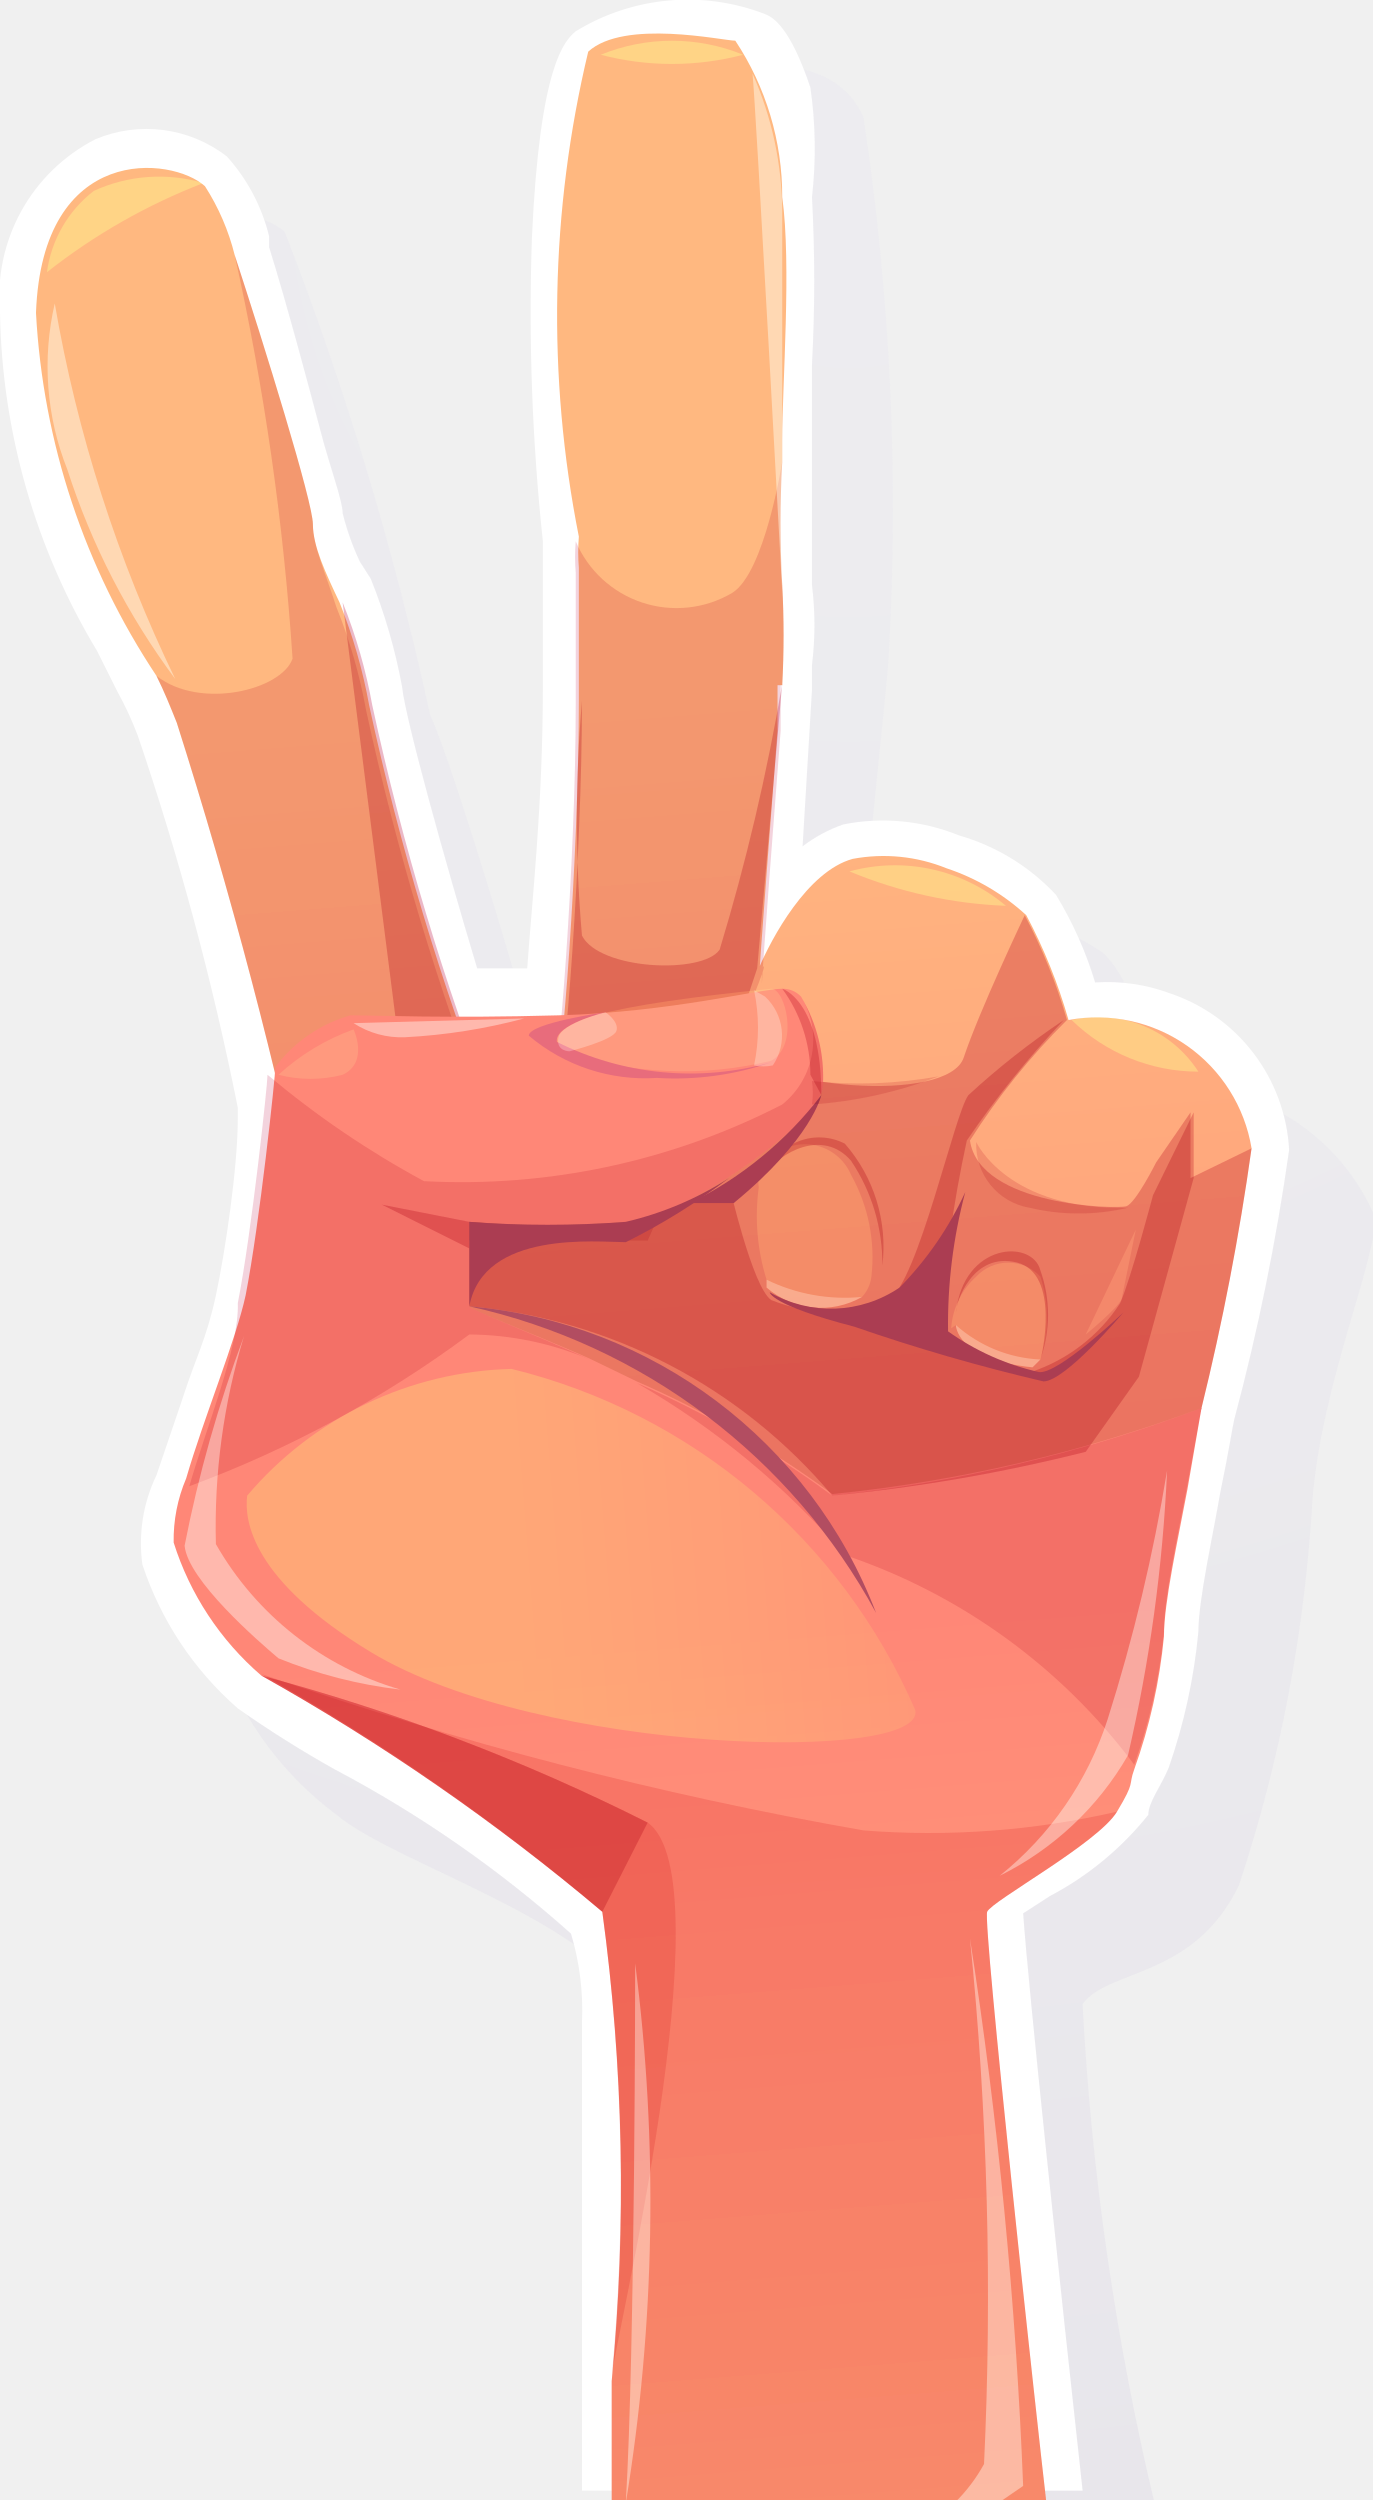
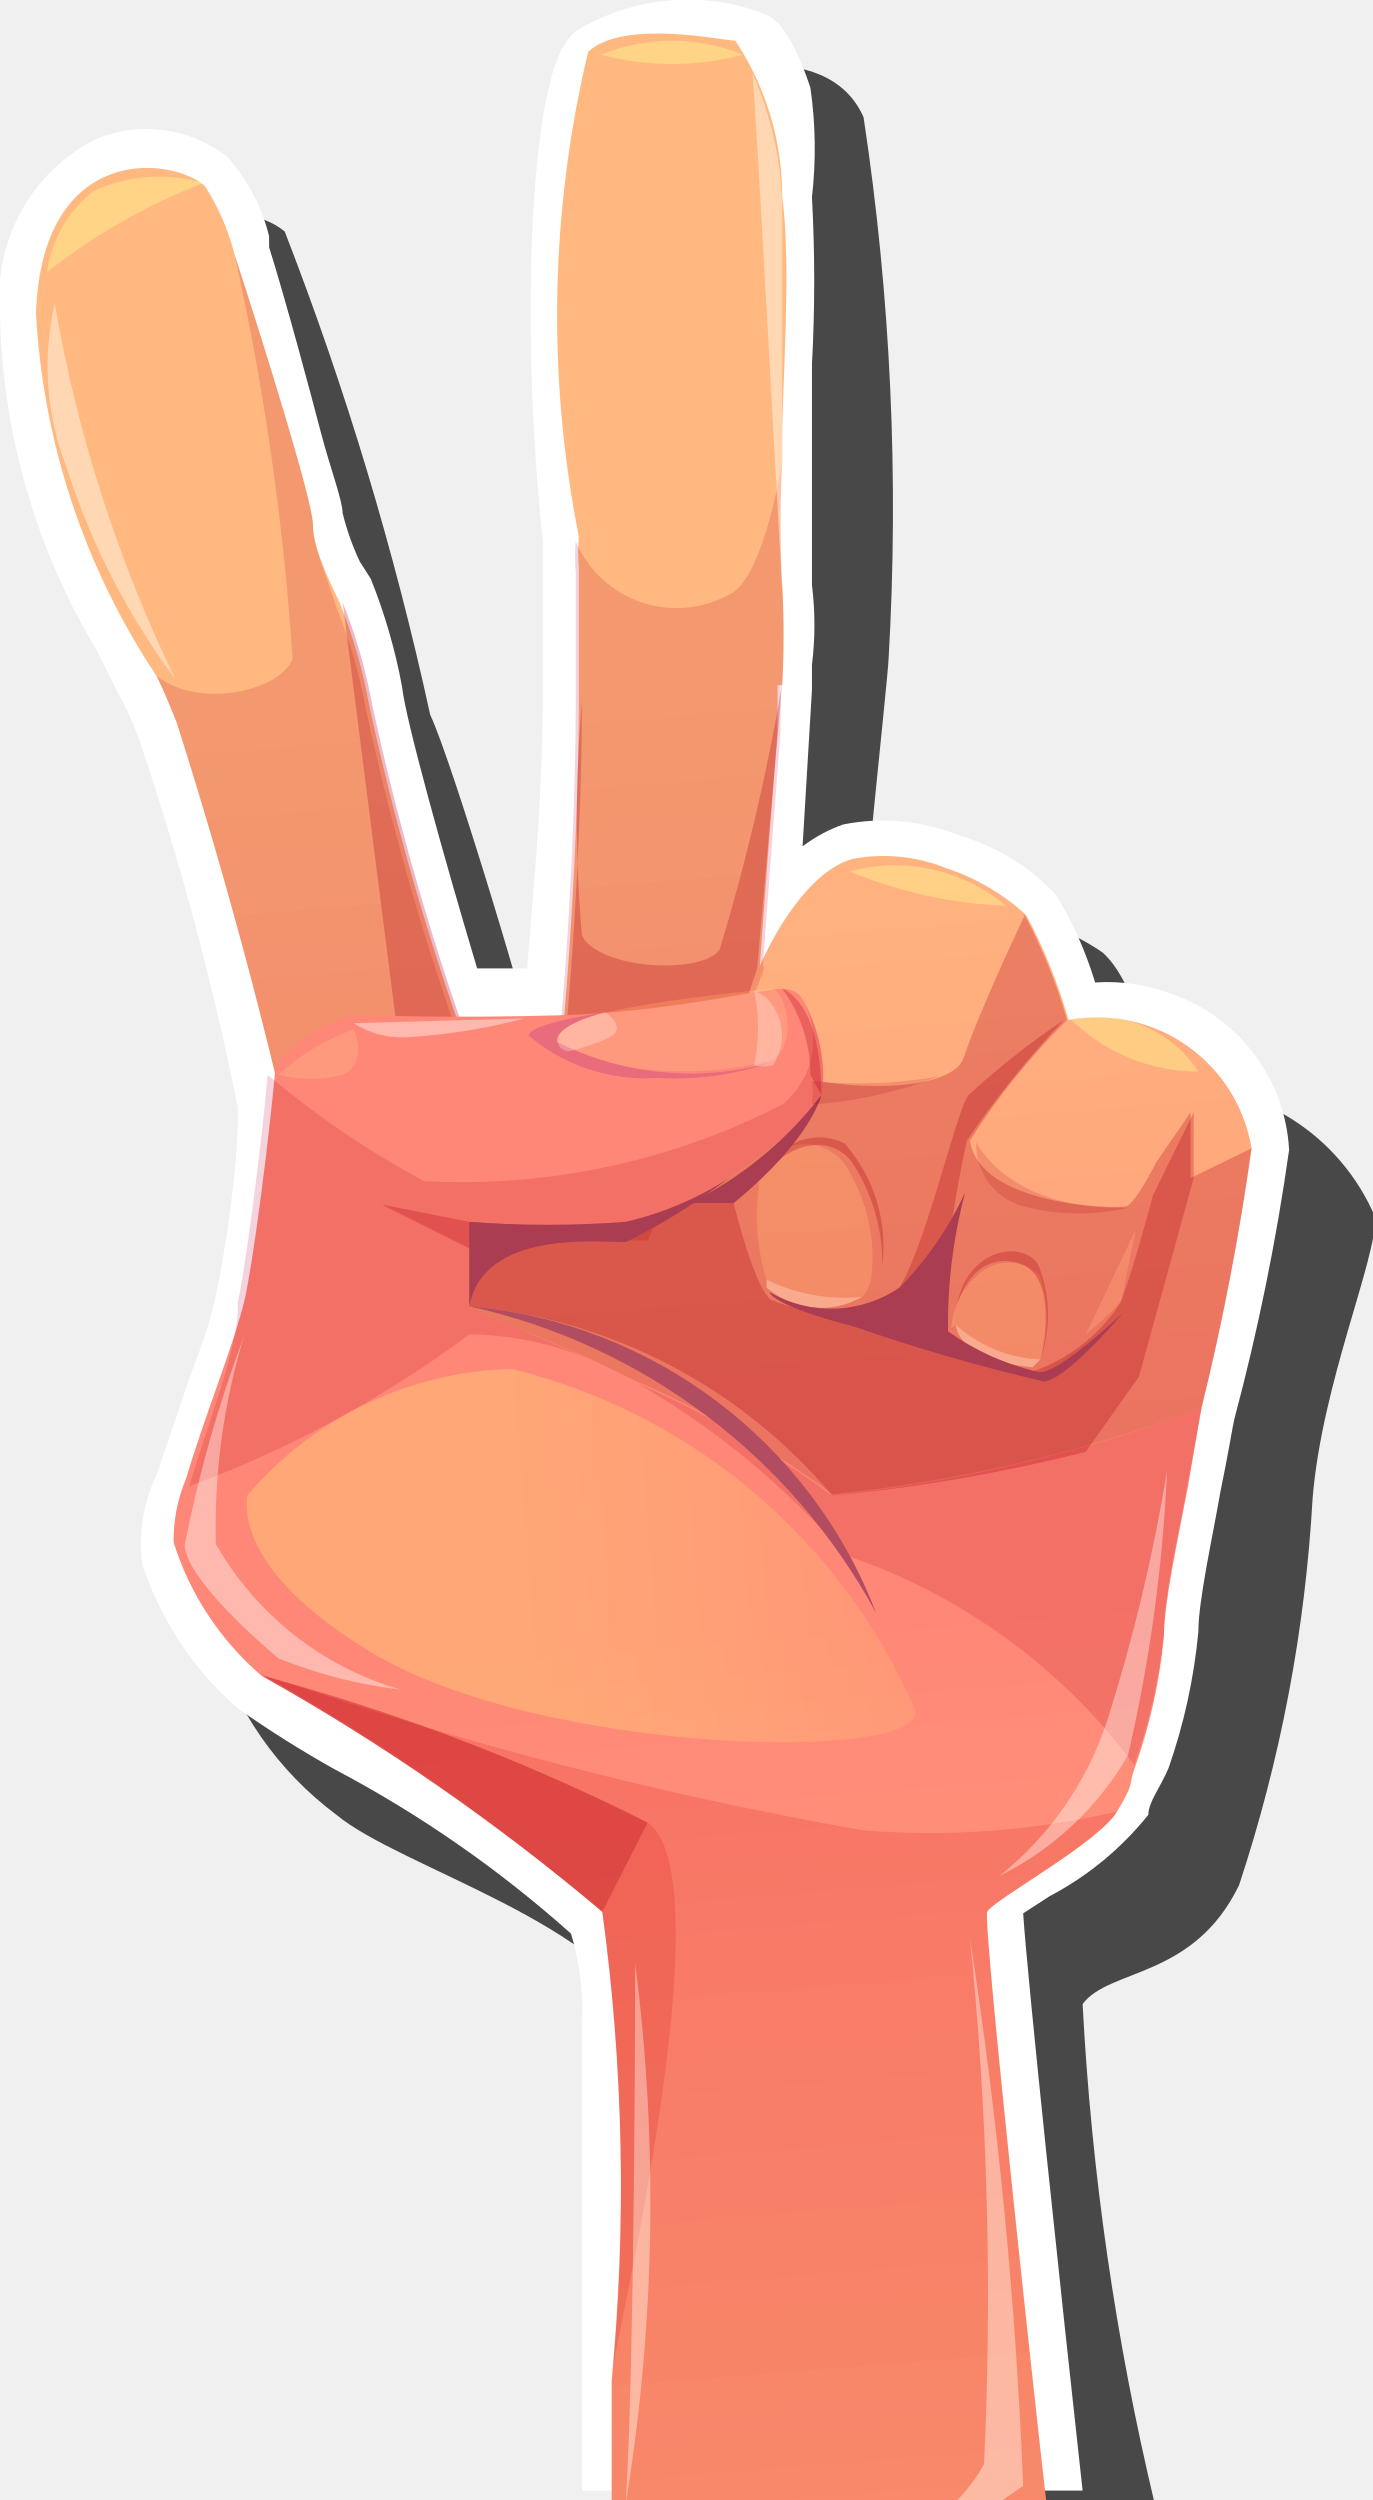
<svg xmlns="http://www.w3.org/2000/svg" viewBox="0 0 8.77 15.98">
  <defs>
-     <style>.cls-1{isolation:isolate;}.cls-2{opacity:0.3;fill:url(#radial-gradient);}.cls-12,.cls-16,.cls-2,.cls-5,.cls-6{mix-blend-mode:multiply;}.cls-3{fill:#fff;}.cls-4{fill:url(#Áåçûìÿííûé_ãðàäèåíò_152);}.cls-16,.cls-5,.cls-6{fill:#d87290;}.cls-5{opacity:0.5;}.cls-6{opacity:0.31;}.cls-7{fill:url(#Áåçûìÿííûé_ãðàäèåíò_151);}.cls-8{fill:#f5af8f;}.cls-10,.cls-15,.cls-17,.cls-18,.cls-8{opacity:0.97;mix-blend-mode:soft-light;}.cls-9{fill:#e86c7c;}.cls-10{fill:#f5d3d2;}.cls-11{fill:#ab3d52;}.cls-12{fill:#f3bac0;opacity:0.6;}.cls-13{mix-blend-mode:screen;fill:url(#Áåçûìÿííûé_ãðàäèåíò_59);}.cls-14{fill:#b24d61;}.cls-15{fill:#f5ee8f;}.cls-16{opacity:0.3;}.cls-17{fill:#f5a995;}.cls-18{fill:#f5ffff;}</style>
+     <style>.cls-1{isolation:isolate;}.cls-2{opacity:0.7;fill:#000;}.cls-12,.cls-16,.cls-2,.cls-5,.cls-6{mix-blend-mode:multiply;}.cls-3{fill:#fff;}.cls-4{fill:url(#Áåçûìÿííûé_ãðàäèåíò_152);}.cls-16,.cls-5,.cls-6{fill:#d87290;}.cls-5{opacity:0.5;}.cls-6{opacity:0.31;}.cls-7{fill:url(#Áåçûìÿííûé_ãðàäèåíò_151);}.cls-8{fill:#f5af8f;}.cls-10,.cls-15,.cls-17,.cls-18,.cls-8{opacity:0.97;mix-blend-mode:soft-light;}.cls-9{fill:#e86c7c;}.cls-10{fill:#f5d3d2;}.cls-11{fill:#ab3d52;}.cls-12{fill:#f3bac0;opacity:0.6;}.cls-13{mix-blend-mode:screen;fill:url(#Áåçûìÿííûé_ãðàäèåíò_59);}.cls-14{fill:#b24d61;}.cls-15{fill:#f5ee8f;}.cls-16{opacity:0.3;}.cls-17{fill:#f5a995;}.cls-18{fill:#f5ffff;}</style>
    <radialGradient id="radial-gradient" cx="4294.61" cy="-741.99" r="39.78" gradientTransform="translate(4300.03 -740.83) rotate(180)" gradientUnits="userSpaceOnUse">
      <stop offset="0.01" stop-color="#e7e5f0" />
      <stop offset="0.17" stop-color="#e3e0ec" />
      <stop offset="0.37" stop-color="#d7d1e2" />
      <stop offset="0.59" stop-color="#c3b8d0" />
      <stop offset="0.82" stop-color="#a896b7" />
      <stop offset="1" stop-color="#8e75a0" />
    </radialGradient>
    <linearGradient id="Áåçûìÿííûé_ãðàäèåíò_152" x1="343.23" y1="937.73" x2="343.23" y2="927.32" gradientTransform="matrix(-1, 0.08, 0.08, 1, 274.76, -950.63)" gradientUnits="userSpaceOnUse">
      <stop offset="0" stop-color="#ff8777" />
      <stop offset="0.98" stop-color="#ffb880" />
    </linearGradient>
    <linearGradient id="Áåçûìÿííûé_ãðàäèåíò_151" x1="343.32" y1="943.56" x2="343.32" y2="933.45" gradientTransform="matrix(-1, 0.08, 0.08, 1, 274.76, -950.63)" gradientUnits="userSpaceOnUse">
      <stop offset="0.02" stop-color="#ffb880" />
      <stop offset="1" stop-color="#ff8777" />
    </linearGradient>
    <linearGradient id="Áåçûìÿííûé_ãðàäèåíò_59" x1="341.98" y1="936.99" x2="346.15" y2="936.99" gradientTransform="matrix(-1, 0.08, 0.08, 1, 274.76, -950.63)" gradientUnits="userSpaceOnUse">
      <stop offset="0" />
      <stop offset="0.04" stop-color="#0c0300" />
      <stop offset="0.4" stop-color="#6b1f00" />
      <stop offset="0.69" stop-color="#b03300" />
      <stop offset="0.89" stop-color="#db3f00" />
      <stop offset="1" stop-color="#ec4400" />
    </linearGradient>
  </defs>
  <g class="cls-1">
    <g id="Layer_2" data-name="Layer 2">
      <g id="Layer_1-2" data-name="Layer 1">
        <path class="cls-2" d="M1.37,10.48a2.16,2.16,0,0,0,.78,1.12c.41.34,1.75.7,2,1.36A14.65,14.65,0,0,1,4,16H7.38a17.77,17.77,0,0,1-.46-3.19c.17-.23.71-.16,1-.76a9.58,9.58,0,0,0,.47-2.47c.06-.74.41-1.53.4-1.8a1.38,1.38,0,0,0-1.3-.84c-.14,0-.18-.61-.44-.85a1.49,1.49,0,0,0-1.16-.23c-.22.08-.34.22-.37.18s.15-1.64.16-1.83A16.69,16.69,0,0,0,5.52.75C5.29.22,4.4.41,4.06.72s-.14,3-.09,3.6a12.41,12.41,0,0,1-.11,2.54.28.28,0,0,1-.42-.05c0-.12-.55-1.95-.69-2.24a20.74,20.74,0,0,0-.93-3.09c-.3-.25-1-.1-1.28.84s1.19,4,1.4,5S1.36,10.21,1.37,10.48Z" />
        <path class="cls-3" d="M.75,4.42a2.16,2.16,0,0,1,.13.28,18.83,18.83,0,0,1,.64,2.38v.07c0,.31-.08.85-.14,1.13s-.13.4-.21.65L1,9.43A1,1,0,0,0,.91,10a2.09,2.09,0,0,0,.61.92h0a7.11,7.11,0,0,0,.62.39,7.57,7.57,0,0,1,1.51,1.05,1.71,1.71,0,0,1,.07.57v0q0,.38,0,.93h0c0,.38,0,.81,0,1.28v0c0,.31,0,.59,0,.78H6.92c-.14-1.27-.35-3.24-.38-3.69l.17-.11a2,2,0,0,0,.63-.52c0-.08.08-.18.13-.3v0a3.69,3.69,0,0,0,.19-.87c0-.2.09-.6.14-.89v0c.05-.24.08-.43.09-.47a14.52,14.52,0,0,0,.35-1.72,1.12,1.12,0,0,0-.76-1A1.15,1.15,0,0,0,7,6.28a2.42,2.42,0,0,0-.25-.56,1.36,1.36,0,0,0-.62-.38,1.29,1.29,0,0,0-.74-.07.94.94,0,0,0-.26.14l.06-1v0h0l0-.16a2.06,2.06,0,0,0,0-.51c0-.05,0-.28,0-.44s0-.21,0-.31V2.83h0c0-.13,0-.31,0-.5a9.89,9.89,0,0,0,0-1.07A2.72,2.72,0,0,0,5.18.56C5.05.17,4.94.11,4.89.09A1.37,1.37,0,0,0,3.68.2c-.07.06-.23.21-.28,1.32a13.82,13.82,0,0,0,.07,1.94c0,.06,0,.12,0,.18s0,.31,0,.63v0h0v.12h0c0,.76-.07,1.37-.1,1.8H3.05c-.21-.7-.46-1.6-.48-1.8a3.59,3.59,0,0,0-.2-.69v0L2.3,3.59a1.67,1.67,0,0,1-.11-.31c0-.08-.08-.29-.14-.52s-.22-.83-.33-1.18V1.51l0,0A1.18,1.18,0,0,0,1.45,1,.84.84,0,0,0,.61.89,1.13,1.13,0,0,0,0,2,4.33,4.33,0,0,0,.62,4.16Z" />
        <path class="cls-4" d="M1,4.32c.05.1.09.2.13.3A33.57,33.57,0,0,1,2,7.93l.12.55a9,9,0,0,0,1.25,2.21c.28.18,1.86-.35,3-.87C7.07,9.5,7.64,9.18,7.68,9A16.48,16.48,0,0,0,8,7.34a1,1,0,0,0-1.17-.82h0a3.45,3.45,0,0,0-.27-.67,1.41,1.41,0,0,0-.51-.3,1.07,1.07,0,0,0-.6-.06c-.29.08-.52.51-.6.7l0,.1c0-.06.09-1.24.12-1.62l0-.29H5A5.92,5.92,0,0,0,5,3.74a7.32,7.32,0,0,1,0-.79V2.81c0-.35.06-1.12,0-1.55a1.8,1.8,0,0,0-.3-1c-.08,0-.71-.14-.94.07A7.25,7.25,0,0,0,3.7,3.43a1.23,1.23,0,0,0,0,.2s0,.27,0,.65v.2c0,1-.11,2.42-.16,2.52s-.28.25-.39.14a17.58,17.58,0,0,1-.79-2.63,3.37,3.37,0,0,0-.19-.66h0C2.08,3.66,2,3.49,2,3.35S1.69,2.21,1.5,1.63h0a1.47,1.47,0,0,0-.19-.44C1.1,1,.27.91.23,2A4.64,4.64,0,0,0,1,4.32Z" />
        <path class="cls-5" d="M2.53,6.52,2.6,8.79l3,1.09.79-.06C7.07,9.5,7.64,9.18,7.68,9A16.48,16.48,0,0,0,8,7.34l-.39.19,0-.42-.22.32s-.13.26-.19.28-.94,0-1-.42a4.42,4.42,0,0,1,.62-.77h0a3.45,3.45,0,0,0-.27-.67s-.29.61-.39.91-1.3.2-1.48-.09l.16-.48L5,4.37H5A13.74,13.74,0,0,1,4.6,6.07c-.11.16-.77.13-.88-.09a8.58,8.58,0,0,1,0-1.5c0,1-.11,2.42-.16,2.52s-.28.25-.39.14a17.58,17.58,0,0,1-.79-2.63,3.37,3.37,0,0,0-.19-.66Z" />
        <path class="cls-6" d="M1,4.32c.05.1.09.2.13.3A33.57,33.57,0,0,1,2,7.93l2.14,0S5,6,4.87,6.19l0,.1c0-.06.09-1.24.12-1.62l0-.29H5A5.92,5.92,0,0,0,5,3.74a7.32,7.32,0,0,1,0-.79v0s-.11.71-.32.84a.7.7,0,0,1-1-.33h0a1.23,1.23,0,0,0,0,.2s0,.27,0,.65v.2c0,1-.11,2.42-.16,2.52s-.28.25-.39.14a17.58,17.58,0,0,1-.79-2.63,3.37,3.37,0,0,0-.19-.66h0C2.08,3.66,2,3.49,2,3.35S1.69,2.21,1.5,1.63a17.06,17.06,0,0,1,.37,2.58C1.8,4.41,1.28,4.54,1,4.32Z" />
        <path class="cls-7" d="M1.67,10.71h0a14,14,0,0,1,2.18,1.51,13,13,0,0,1,.06,3h0c0,.32,0,.6,0,.79H6.69c-.06-.51-.41-3.72-.38-3.79s.71-.44.83-.64.07-.16.11-.27h0a3.49,3.49,0,0,0,.19-.85c0-.22.09-.62.15-.94h0L7.68,9a9.47,9.47,0,0,1-2.36.55,6.48,6.48,0,0,0-1.25-.72l-.31-.15h0C3.35,8.5,3,8.37,3,8.35s0-.54,0-.54a6.27,6.27,0,0,0,1,0c.32,0,1.25-.63,1.26-.87a1,1,0,0,0-.14-.57h0A.16.16,0,0,0,5,6.32c-.14,0-.71.15-1.43.17s-1.17,0-1.33,0a.91.91,0,0,0-.48.33c0,.06-.1,1-.19,1.46-.06.28-.27.79-.38,1.17a1,1,0,0,0-.08.41A1.86,1.86,0,0,0,1.67,10.71Z" />
        <polygon class="cls-6" points="5.1 6.38 5.1 6.38 5.1 6.38 5.1 6.38" />
        <path class="cls-6" d="M5.32,9.56a6.48,6.48,0,0,0-1.25-.72A5.15,5.15,0,0,1,5.4,9.94a3.83,3.83,0,0,1,1.85,1.34,3.49,3.49,0,0,0,.19-.85c0-.22.09-.62.15-.94h0L7.68,9A9.47,9.47,0,0,1,5.32,9.56Z" />
        <path class="cls-6" d="M4.07,8.84l-.31-.15Z" />
        <path class="cls-6" d="M1.21,9.5A7.19,7.19,0,0,0,3,8.53a2,2,0,0,1,.77.16C3.35,8.5,3,8.37,3,8.35s0-.54,0-.54a6.27,6.27,0,0,0,1,0c.32,0,1.25-.63,1.26-.87a1,1,0,0,0-.14-.57A.53.53,0,0,1,5,7.06a4.48,4.48,0,0,1-2.29.49,5.92,5.92,0,0,1-1-.68c0,.06-.1,1-.19,1.46C1.53,8.61,1.32,9.12,1.21,9.5Z" />
        <polygon class="cls-5" points="3 7.81 2.44 7.7 3 7.98 3 7.81" />
        <path class="cls-5" d="M3,7.81l0,.54A3.43,3.43,0,0,1,5.32,9.56a10.82,10.82,0,0,0,1.62-.28l.34-.48.35-1.27,0-.42-.26.53s-.14.53-.21.69a1.09,1.09,0,0,1-.57.44,1.07,1.07,0,0,1-.58-.26,8.16,8.16,0,0,1,.17-1.22,6.16,6.16,0,0,1,.62-.77A5,5,0,0,0,6.19,7c-.09.12-.32,1.19-.51,1.31a1,1,0,0,1-.75,0c-.12-.08-.27-.74-.27-.74A3.62,3.62,0,0,1,4,7.84,9.26,9.26,0,0,1,3,7.81Z" />
        <path class="cls-8" d="M4.93,6.32c.09,0,.18.36,0,.46A2.37,2.37,0,0,1,3.6,6.72C3.36,6.54,3.94,6.42,4.93,6.32Z" />
        <path class="cls-9" d="M4.93,6.79a1.87,1.87,0,0,1-.73.1,1.15,1.15,0,0,1-.82-.27c0-.08.49-.15.49-.15s-.33.08-.31.19A1.9,1.9,0,0,0,4.93,6.79Z" />
        <path class="cls-10" d="M4.82,6.33a1.16,1.16,0,0,1,0,.48.28.28,0,0,0,.12,0,.34.34,0,0,0-.05-.44Z" />
        <path class="cls-10" d="M3.87,6.47s.09.06.07.12-.3.13-.3.13-.09,0-.07-.09S3.87,6.47,3.87,6.47Z" />
        <path class="cls-8" d="M6.11,8.47s0,.22.49.27c0,0,0,0,.05-.05a.85.85,0,0,0,0-.53v0h0a.28.28,0,0,0-.41,0,.49.49,0,0,0-.16.33h0Z" />
        <path class="cls-8" d="M4.9,8.18l0,.05a.53.53,0,0,0,.61.06l0,0a.23.23,0,0,0,.06-.13h0a1.08,1.08,0,0,0-.13-.65.32.32,0,0,0-.59,0h0a.3.3,0,0,0,0,.08v0A1.36,1.36,0,0,0,4.9,8.18Z" />
        <path class="cls-5" d="M4.9,7.5l0,0c.08-.13.36-.29.54-.08a1.18,1.18,0,0,1,.2.67,1,1,0,0,0-.24-.78A.36.36,0,0,0,4.9,7.5Z" />
        <path class="cls-5" d="M4.85,7.6l0,0,0,0Z" />
        <path class="cls-5" d="M6.11,8.39c0-.07.11-.39.39-.32s.16.6.15.62a.85.85,0,0,0,0-.57C6.6,7.92,6.16,7.94,6.11,8.39Z" />
        <path class="cls-10" d="M6.11,8.47s0,.22.49.27c0,0,0,0,.05-.05A.87.87,0,0,1,6.11,8.47Z" />
        <path class="cls-10" d="M4.9,8.18l0,.05a.53.53,0,0,0,.61.06l0,0A1.14,1.14,0,0,1,4.9,8.18Z" />
        <path class="cls-11" d="M4.66,7.53A4.08,4.08,0,0,1,4,7.94c-.18,0-.91-.08-1,.41l0-.54a6.64,6.64,0,0,0,1,0A2.09,2.09,0,0,0,4.66,7.53Z" />
        <path class="cls-11" d="M4.92,8.26s0,.08.54.22a12.1,12.1,0,0,0,1.21.35c.14,0,.51-.44.51-.44s-.42.4-.54.38a1.61,1.61,0,0,1-.58-.26,3.28,3.28,0,0,1,.11-.89,2.15,2.15,0,0,1-.42.61A.78.78,0,0,1,4.92,8.26Z" />
        <path class="cls-11" d="M5.25,7s-.06.28-.56.69l-.28,0A2.39,2.39,0,0,0,5.25,7Z" />
        <path class="cls-12" d="M3.91,15.19c0-.14.74-3.18.23-3.54a12.91,12.91,0,0,0-2.47-.94,14,14,0,0,1,2.18,1.51A13,13,0,0,1,3.91,15.19Z" />
        <path class="cls-12" d="M3.85,12.22a13,13,0,0,1,.06,3h0c0,.32,0,.6,0,.79H6.69c-.06-.51-.41-3.72-.38-3.79s.71-.44.83-.64a5.34,5.34,0,0,1-1.62.12,24.61,24.61,0,0,1-3.85-1A14,14,0,0,1,3.85,12.22Z" />
        <path class="cls-5" d="M1.67,10.71a14,14,0,0,1,2.18,1.51l.29-.57A12.91,12.91,0,0,0,1.67,10.71Z" />
        <path class="cls-13" d="M5.85,10.93c.08.34-2.39.29-3.48-.37-.76-.46-.81-.84-.79-1a2.29,2.29,0,0,1,1.69-.81A3.8,3.8,0,0,1,5.85,10.93Z" />
        <path class="cls-14" d="M5.6,10.31A3.92,3.92,0,0,0,3,8.35,3.07,3.07,0,0,1,5.6,10.31Z" />
        <path class="cls-15" d="M6.43,5.79a2.89,2.89,0,0,1-1-.22A1.1,1.1,0,0,1,6.43,5.79Z" />
        <path class="cls-15" d="M7.66,6.85a1.16,1.16,0,0,1-.81-.33A.76.76,0,0,1,7.66,6.85Z" />
        <path class="cls-15" d="M4.75.35a1.79,1.79,0,0,1-.91,0A1.2,1.2,0,0,1,4.75.35Z" />
        <path class="cls-15" d="M1.3,1.17a3.85,3.85,0,0,0-1,.57.79.79,0,0,1,.3-.52A1,1,0,0,1,1.3,1.17Z" />
        <path class="cls-16" d="M7.21,7.72a1.37,1.37,0,0,1-.63,0,.41.41,0,0,1-.34-.42S6.44,7.74,7.21,7.72Z" />
        <path class="cls-16" d="M6,6.88a2.78,2.78,0,0,1-.81.18.51.51,0,0,0,0-.15A2.87,2.87,0,0,0,6,6.88Z" />
        <path class="cls-17" d="M7.26,7.86l-.32.67s.22-.18.23-.23S7.26,7.86,7.26,7.86Z" />
        <path class="cls-18" d="M2.56,10.8a3,3,0,0,1-.78-.2c-.13-.11-.58-.5-.6-.72a8.37,8.37,0,0,1,.38-1.34,4.18,4.18,0,0,0-.18,1.33A2,2,0,0,0,2.56,10.8Z" />
        <path class="cls-18" d="M6.29,15.75A1.06,1.06,0,0,1,6.1,16h.28l.16-.11a30.77,30.77,0,0,0-.34-3.5A22.75,22.75,0,0,1,6.29,15.75Z" />
        <path class="cls-18" d="M7.46,9.4a10,10,0,0,1-.25,1.82,1.94,1.94,0,0,1-.82.77,2.11,2.11,0,0,0,.69-1A11.33,11.33,0,0,0,7.46,9.4Z" />
        <path class="cls-18" d="M4.81.47A2.2,2.2,0,0,1,5,1.36C5,2,5,3.78,5,3.78S4.83.65,4.81.47Z" />
        <path class="cls-18" d="M.35,1.94a9,9,0,0,0,.77,2.4A4.6,4.6,0,0,1,.43,3,1.78,1.78,0,0,1,.35,1.94Z" />
        <path class="cls-18" d="M4,16H4a11.91,11.91,0,0,0,.06-3.45S4.06,15,4,16Z" />
        <path class="cls-18" d="M3.35,6.51a3.68,3.68,0,0,1-.76.12.56.56,0,0,1-.33-.09Z" />
        <path class="cls-8" d="M1.78,6.87a.82.82,0,0,0,.41,0c.17-.08.07-.29.07-.29A1.42,1.42,0,0,0,1.78,6.87Z" />
        <path class="cls-5" d="M5.25,7l-.07-.13A.93.93,0,0,0,5,6.32S5.25,6.39,5.25,7Z" />
      </g>
    </g>
  </g>
</svg>
